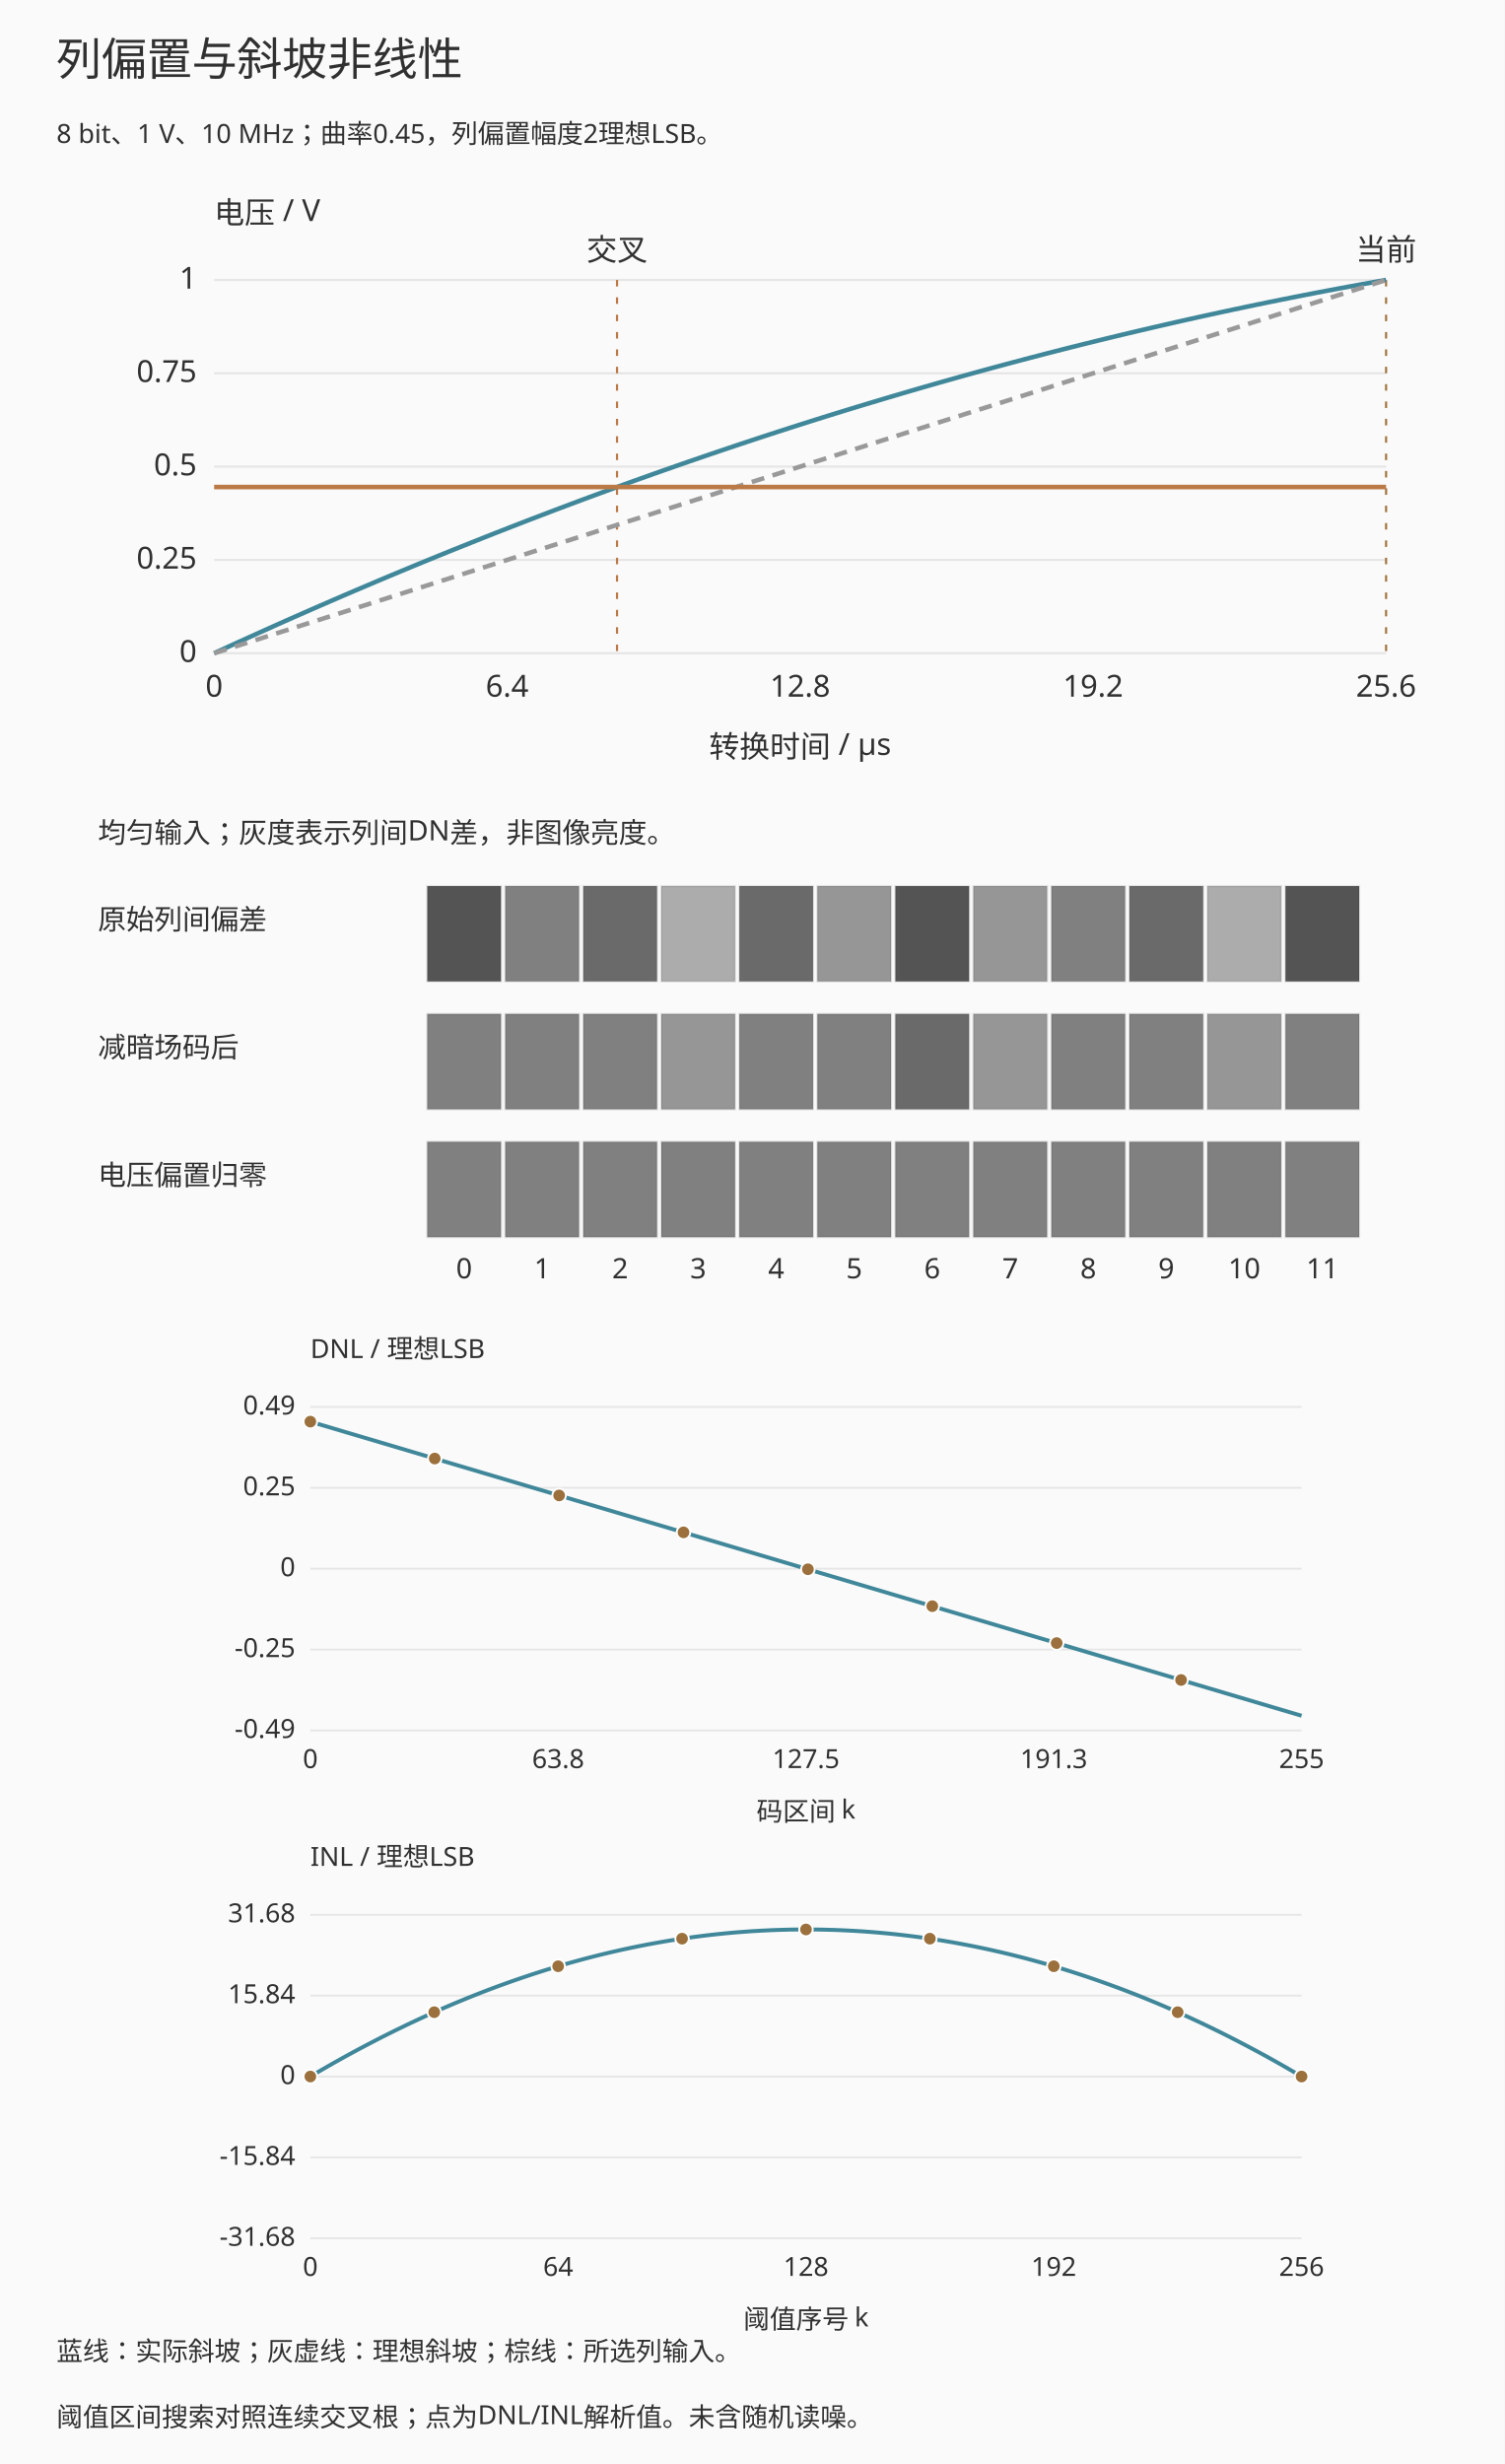
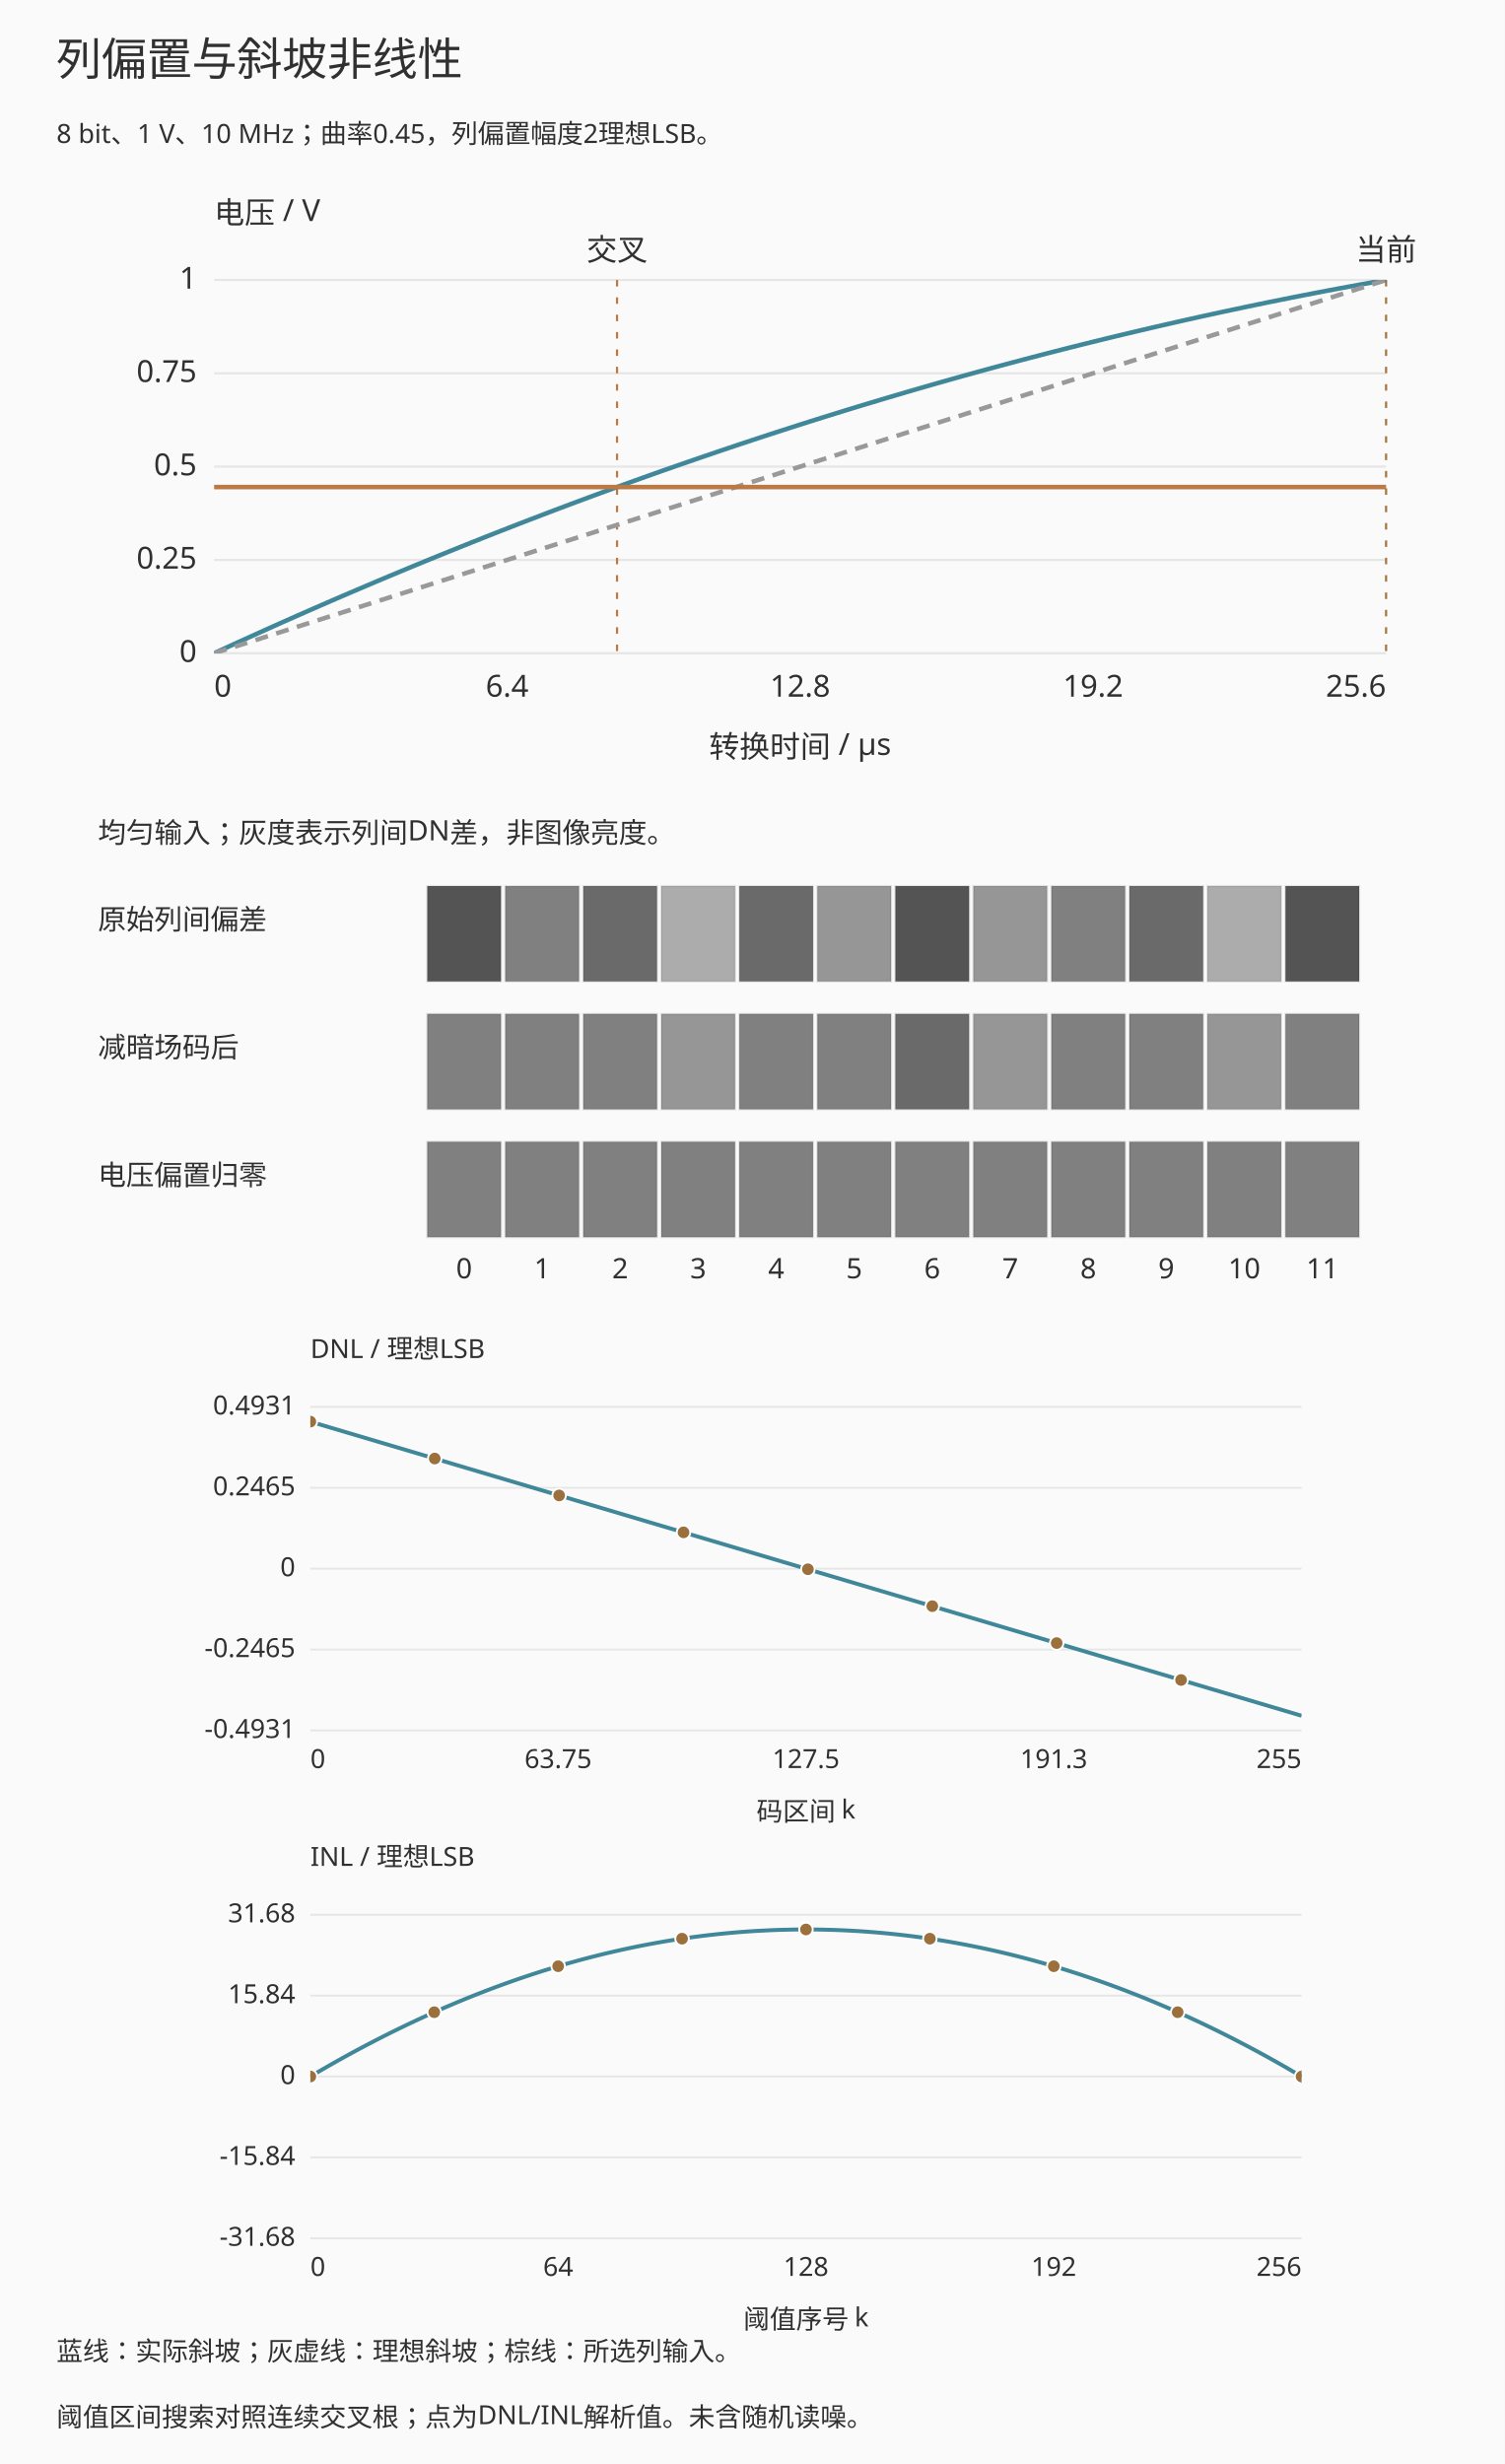
<svg xmlns="http://www.w3.org/2000/svg" width="800" height="1310" viewBox="0 0 800 1310" role="img" aria-label="互动示意：列电压偏置、弯曲斜坡及码宽非线性的独立对照" style="color:#303030;font:14px sans-serif">
  <style>text{fill:currentColor;font-family:sans-serif}</style>
  <rect width="800" height="1310" fill="#fafafa" />
  <text x="30" y="40" font-size="24">列偏置与斜坡非线性</text>
  <text x="30" y="76">8 bit、1 V、10 MHz；曲率0.45，列偏置幅度2理想LSB。</text>
  <svg x="30" y="105" width="740" height="300" role="img" aria-label="固定时钟与非线性斜坡的交叉" viewBox="0 0 640 260">
    <path d="M72,210H612" stroke="currentColor" opacity=".10" />
    <text x="64" y="214" text-anchor="end">0</text>
-     <text x="72" y="230" text-anchor="middle">0</text>
+     <text x="72" y="230" text-anchor="start">0</text>
    <path d="M72,167H612" stroke="currentColor" opacity=".10" />
    <text x="64" y="171" text-anchor="end">0.25</text>
    <text x="207" y="230" text-anchor="middle">6.4</text>
    <path d="M72,124H612" stroke="currentColor" opacity=".10" />
    <text x="64" y="128" text-anchor="end">0.5</text>
    <text x="342" y="230" text-anchor="middle">12.8</text>
    <path d="M72,81H612" stroke="currentColor" opacity=".10" />
    <text x="64" y="85" text-anchor="end">0.75</text>
    <text x="477" y="230" text-anchor="middle">19.2</text>
    <path d="M72,38H612" stroke="currentColor" opacity=".10" />
    <text x="64" y="42" text-anchor="end">1</text>
-     <text x="612" y="230" text-anchor="middle">25.6</text>
+     <text x="612" y="230" text-anchor="end">25.6</text>
    <path d="M612,38V210" stroke="#a27640" stroke-dasharray="3 5" />
    <text x="612" y="29" text-anchor="middle">当前</text>
    <path d="M257.648,38V210" stroke="#bb7946" stroke-dasharray="3 5" />
    <text x="257.648" y="29" text-anchor="middle">交叉</text>
-     <path d="M72.00,210.00 L77.40,207.51 L82.80,205.04 L88.20,202.59 L93.60,200.15 L99.00,197.72 L104.40,195.31 L109.80,192.92 L115.20,190.54 L120.60,188.18 L126.00,185.83 L131.40,183.50 L136.80,181.19 L142.20,178.89 L147.60,176.60 L153.00,174.33 L158.40,172.08 L163.80,169.84 L169.20,167.62 L174.60,165.41 L180.00,163.22 L185.40,161.04 L190.80,158.88 L196.20,156.73 L201.60,154.60 L207.00,152.49 L212.40,150.39 L217.80,148.30 L223.20,146.24 L228.60,144.18 L234.00,142.15 L239.40,140.12 L244.80,138.12 L250.20,136.13 L255.60,134.15 L261.00,132.19 L266.40,130.25 L271.80,128.32 L277.20,126.40 L282.60,124.51 L288.00,122.62 L293.40,120.76 L298.80,118.91 L304.20,117.07 L309.60,115.25 L315.00,113.44 L320.40,111.65 L325.80,109.88 L331.20,108.12 L336.60,106.38 L342.00,104.65 L347.40,102.94 L352.80,101.24 L358.20,99.56 L363.60,97.89 L369.00,96.24 L374.40,94.61 L379.80,92.99 L385.20,91.39 L390.60,89.80 L396.00,88.22 L401.40,86.67 L406.80,85.12 L412.20,83.60 L417.60,82.09 L423.00,80.59 L428.40,79.11 L433.80,77.65 L439.20,76.20 L444.60,74.76 L450.00,73.35 L455.40,71.94 L460.80,70.56 L466.20,69.18 L471.60,67.83 L477.00,66.49 L482.40,65.16 L487.80,63.85 L493.20,62.56 L498.60,61.28 L504.00,60.02 L509.40,58.77 L514.80,57.54 L520.20,56.32 L525.60,55.12 L531.00,53.93 L536.40,52.76 L541.80,51.61 L547.20,50.47 L552.60,49.34 L558.00,48.23 L563.40,47.14 L568.80,46.06 L574.20,45.00 L579.60,43.95 L585.00,42.92 L590.40,41.91 L595.80,40.91 L601.20,39.92 L606.60,38.95 L612.00,38.00" fill="none" stroke="#40879a" stroke-width="2.1" />
-     <path d="M72.00,210.00 L612.00,38.00" fill="none" stroke="#999999" stroke-width="2.1" stroke-dasharray="6 4" />
-     <path d="M72.00,133.41 L612.00,133.41" fill="none" stroke="#bb7946" stroke-width="2.1" />
+     <svg x="72" y="38" width="540" height="172" viewBox="72 38 540 172" overflow="hidden" data-plot-field="true" style="width:540px;height:172px;overflow:hidden">
+       <path d="M72.00,210.00 L77.40,207.51 L82.80,205.04 L88.20,202.59 L93.60,200.15 L99.00,197.72 L104.40,195.31 L109.80,192.92 L115.20,190.54 L120.60,188.18 L126.00,185.83 L131.40,183.50 L136.80,181.19 L142.20,178.89 L147.60,176.60 L153.00,174.33 L158.40,172.08 L163.80,169.84 L169.20,167.62 L174.60,165.41 L180.00,163.22 L185.40,161.04 L190.80,158.88 L196.20,156.73 L201.60,154.60 L207.00,152.49 L212.40,150.39 L217.80,148.30 L223.20,146.24 L228.60,144.18 L234.00,142.15 L239.40,140.12 L244.80,138.12 L250.20,136.13 L255.60,134.15 L261.00,132.19 L266.40,130.25 L271.80,128.32 L277.20,126.40 L282.60,124.51 L288.00,122.62 L293.40,120.76 L298.80,118.91 L304.20,117.07 L309.60,115.25 L315.00,113.44 L320.40,111.65 L325.80,109.88 L331.20,108.12 L336.60,106.38 L342.00,104.65 L347.40,102.94 L352.80,101.24 L358.20,99.56 L363.60,97.89 L369.00,96.24 L374.40,94.61 L379.80,92.99 L385.20,91.39 L390.60,89.80 L396.00,88.22 L401.40,86.67 L406.80,85.12 L412.20,83.60 L417.60,82.09 L423.00,80.59 L428.40,79.11 L433.80,77.65 L439.20,76.20 L444.60,74.76 L450.00,73.35 L455.40,71.94 L460.80,70.56 L466.20,69.18 L471.60,67.83 L477.00,66.49 L482.40,65.16 L487.80,63.85 L493.20,62.56 L498.60,61.28 L504.00,60.02 L509.40,58.77 L514.80,57.54 L520.20,56.32 L525.60,55.12 L531.00,53.93 L536.40,52.76 L541.80,51.61 L547.20,50.47 L552.60,49.34 L558.00,48.23 L563.40,47.14 L568.80,46.06 L574.20,45.00 L579.60,43.95 L585.00,42.92 L590.40,41.91 L595.80,40.91 L601.20,39.92 L606.60,38.95 L612.00,38.00" fill="none" stroke="#40879a" stroke-width="2.1" />
+       <path d="M72.00,210.00 L612.00,38.00" fill="none" stroke="#999999" stroke-width="2.1" stroke-dasharray="6 4" />
+       <path d="M72.00,133.41 L612.00,133.41" fill="none" stroke="#bb7946" stroke-width="2.1" />
+     </svg>
    <text x="72" y="12">电压 / V</text>
    <text x="342" y="258" text-anchor="middle">转换时间 / µs</text>
  </svg>
  <svg x="30" y="425" width="740" height="265" viewBox="0 0 640 230" role="img" aria-label="列电压偏置、减暗场码与已知电压偏置归零的列纹对照" style="font:13px sans-serif">
    <text x="18" y="20">均匀输入；灰度表示列间DN差，非图像亮度。</text>
    <text x="18" y="60">原始列间偏差</text>
    <rect x="170" y="40" width="34" height="44" fill="rgb(84,84,84)" stroke="currentColor" stroke-opacity=".12" />
    <rect x="206" y="40" width="34" height="44" fill="rgb(128,128,128)" stroke="currentColor" stroke-opacity=".12" />
    <rect x="242" y="40" width="34" height="44" fill="rgb(106,106,106)" stroke="currentColor" stroke-opacity=".12" />
    <rect x="278" y="40" width="34" height="44" fill="rgb(172,172,172)" stroke="currentColor" stroke-opacity=".12" />
    <rect x="314" y="40" width="34" height="44" fill="rgb(106,106,106)" stroke="currentColor" stroke-opacity=".12" />
    <rect x="350" y="40" width="34" height="44" fill="rgb(150,150,150)" stroke="currentColor" stroke-opacity=".12" />
    <rect x="386" y="40" width="34" height="44" fill="rgb(84,84,84)" stroke="currentColor" stroke-opacity=".12" />
    <rect x="422" y="40" width="34" height="44" fill="rgb(150,150,150)" stroke="currentColor" stroke-opacity=".12" />
    <rect x="458" y="40" width="34" height="44" fill="rgb(128,128,128)" stroke="currentColor" stroke-opacity=".12" />
    <rect x="494" y="40" width="34" height="44" fill="rgb(106,106,106)" stroke="currentColor" stroke-opacity=".12" />
    <rect x="530" y="40" width="34" height="44" fill="rgb(172,172,172)" stroke="currentColor" stroke-opacity=".12" />
    <rect x="566" y="40" width="34" height="44" fill="rgb(84,84,84)" stroke="currentColor" stroke-opacity=".12" />
    <text x="18" y="119">减暗场码后</text>
    <rect x="170" y="99" width="34" height="44" fill="rgb(128,128,128)" stroke="currentColor" stroke-opacity=".12" />
    <rect x="206" y="99" width="34" height="44" fill="rgb(128,128,128)" stroke="currentColor" stroke-opacity=".12" />
    <rect x="242" y="99" width="34" height="44" fill="rgb(128,128,128)" stroke="currentColor" stroke-opacity=".12" />
    <rect x="278" y="99" width="34" height="44" fill="rgb(150,150,150)" stroke="currentColor" stroke-opacity=".12" />
    <rect x="314" y="99" width="34" height="44" fill="rgb(128,128,128)" stroke="currentColor" stroke-opacity=".12" />
    <rect x="350" y="99" width="34" height="44" fill="rgb(128,128,128)" stroke="currentColor" stroke-opacity=".12" />
    <rect x="386" y="99" width="34" height="44" fill="rgb(106,106,106)" stroke="currentColor" stroke-opacity=".12" />
    <rect x="422" y="99" width="34" height="44" fill="rgb(150,150,150)" stroke="currentColor" stroke-opacity=".12" />
    <rect x="458" y="99" width="34" height="44" fill="rgb(128,128,128)" stroke="currentColor" stroke-opacity=".12" />
    <rect x="494" y="99" width="34" height="44" fill="rgb(128,128,128)" stroke="currentColor" stroke-opacity=".12" />
    <rect x="530" y="99" width="34" height="44" fill="rgb(150,150,150)" stroke="currentColor" stroke-opacity=".12" />
    <rect x="566" y="99" width="34" height="44" fill="rgb(128,128,128)" stroke="currentColor" stroke-opacity=".12" />
    <text x="18" y="178">电压偏置归零</text>
    <rect x="170" y="158" width="34" height="44" fill="rgb(128,128,128)" stroke="currentColor" stroke-opacity=".12" />
    <rect x="206" y="158" width="34" height="44" fill="rgb(128,128,128)" stroke="currentColor" stroke-opacity=".12" />
    <rect x="242" y="158" width="34" height="44" fill="rgb(128,128,128)" stroke="currentColor" stroke-opacity=".12" />
    <rect x="278" y="158" width="34" height="44" fill="rgb(128,128,128)" stroke="currentColor" stroke-opacity=".12" />
    <rect x="314" y="158" width="34" height="44" fill="rgb(128,128,128)" stroke="currentColor" stroke-opacity=".12" />
    <rect x="350" y="158" width="34" height="44" fill="rgb(128,128,128)" stroke="currentColor" stroke-opacity=".12" />
    <rect x="386" y="158" width="34" height="44" fill="rgb(128,128,128)" stroke="currentColor" stroke-opacity=".12" />
    <rect x="422" y="158" width="34" height="44" fill="rgb(128,128,128)" stroke="currentColor" stroke-opacity=".12" />
    <rect x="458" y="158" width="34" height="44" fill="rgb(128,128,128)" stroke="currentColor" stroke-opacity=".12" />
    <rect x="494" y="158" width="34" height="44" fill="rgb(128,128,128)" stroke="currentColor" stroke-opacity=".12" />
    <rect x="530" y="158" width="34" height="44" fill="rgb(128,128,128)" stroke="currentColor" stroke-opacity=".12" />
    <rect x="566" y="158" width="34" height="44" fill="rgb(128,128,128)" stroke="currentColor" stroke-opacity=".12" />
    <text x="187" y="221" text-anchor="middle">0</text>
    <text x="223" y="221" text-anchor="middle">1</text>
    <text x="259" y="221" text-anchor="middle">2</text>
    <text x="295" y="221" text-anchor="middle">3</text>
    <text x="331" y="221" text-anchor="middle">4</text>
    <text x="367" y="221" text-anchor="middle">5</text>
    <text x="403" y="221" text-anchor="middle">6</text>
    <text x="439" y="221" text-anchor="middle">7</text>
    <text x="475" y="221" text-anchor="middle">8</text>
    <text x="511" y="221" text-anchor="middle">9</text>
    <text x="547" y="221" text-anchor="middle">10</text>
    <text x="583" y="221" text-anchor="middle">11</text>
  </svg>
  <svg x="30" y="710" width="740" height="260" role="img" aria-label="码宽偏差与解析真值" viewBox="0 0 640 260">
    <path d="M85,210H612" stroke="currentColor" opacity=".10" />
-     <text x="77" y="214" text-anchor="end">-0.49</text>
-     <text x="85" y="230" text-anchor="middle">0</text>
+     <text x="77" y="214" text-anchor="end">-0.4931</text>
+     <text x="85" y="230" text-anchor="start">0</text>
    <path d="M85,167H612" stroke="currentColor" opacity=".10" />
-     <text x="77" y="171" text-anchor="end">-0.25</text>
-     <text x="216.75" y="230" text-anchor="middle">63.8</text>
+     <text x="77" y="171" text-anchor="end">-0.2465</text>
+     <text x="216.75" y="230" text-anchor="middle">63.75</text>
    <path d="M85,124H612" stroke="currentColor" opacity=".10" />
    <text x="77" y="128" text-anchor="end">0</text>
    <text x="348.5" y="230" text-anchor="middle">127.5</text>
    <path d="M85,81H612" stroke="currentColor" opacity=".10" />
-     <text x="77" y="85" text-anchor="end">0.25</text>
+     <text x="77" y="85" text-anchor="end">0.2465</text>
    <text x="480.25" y="230" text-anchor="middle">191.3</text>
    <path d="M85,38H612" stroke="currentColor" opacity=".10" />
-     <text x="77" y="42" text-anchor="end">0.49</text>
-     <text x="612" y="230" text-anchor="middle">255</text>
-     <path d="M85.00,45.82 L87.07,46.43 L89.13,47.04 L91.20,47.66 L93.27,48.27 L95.33,48.88 L97.40,49.50 L99.47,50.11 L101.53,50.72 L103.60,51.34 L105.67,51.95 L107.73,52.56 L109.80,53.18 L111.87,53.79 L113.93,54.40 L116.00,55.02 L118.07,55.63 L120.13,56.24 L122.20,56.86 L124.27,57.47 L126.33,58.08 L128.40,58.70 L130.47,59.31 L132.53,59.92 L134.60,60.53 L136.67,61.15 L138.73,61.76 L140.80,62.37 L142.87,62.99 L144.93,63.60 L147.00,64.21 L149.07,64.83 L151.13,65.44 L153.20,66.05 L155.27,66.67 L157.33,67.28 L159.40,67.89 L161.47,68.51 L163.53,69.12 L165.60,69.73 L167.67,70.35 L169.73,70.96 L171.80,71.57 L173.87,72.19 L175.93,72.80 L178.00,73.41 L180.07,74.02 L182.13,74.64 L184.20,75.25 L186.27,75.86 L188.33,76.48 L190.40,77.09 L192.47,77.70 L194.53,78.32 L196.60,78.93 L198.67,79.54 L200.73,80.16 L202.80,80.77 L204.87,81.38 L206.93,82.00 L209.00,82.61 L211.07,83.22 L213.13,83.84 L215.20,84.45 L217.27,85.06 L219.33,85.68 L221.40,86.29 L223.47,86.90 L225.53,87.52 L227.60,88.13 L229.67,88.74 L231.73,89.35 L233.80,89.97 L235.87,90.58 L237.93,91.19 L240.00,91.81 L242.07,92.42 L244.13,93.03 L246.20,93.65 L248.27,94.26 L250.33,94.87 L252.40,95.49 L254.47,96.10 L256.53,96.71 L258.60,97.33 L260.67,97.94 L262.73,98.55 L264.80,99.17 L266.87,99.78 L268.93,100.39 L271.00,101.01 L273.07,101.62 L275.13,102.23 L277.20,102.84 L279.27,103.46 L281.33,104.07 L283.40,104.68 L285.47,105.30 L287.53,105.91 L289.60,106.52 L291.67,107.14 L293.73,107.75 L295.80,108.36 L297.87,108.98 L299.93,109.59 L302.00,110.20 L304.07,110.82 L306.13,111.43 L308.20,112.04 L310.27,112.66 L312.33,113.27 L314.40,113.88 L316.47,114.50 L318.53,115.11 L320.60,115.72 L322.67,116.34 L324.73,116.95 L326.80,117.56 L328.87,118.17 L330.93,118.79 L333.00,119.40 L335.07,120.01 L337.13,120.63 L339.20,121.24 L341.27,121.85 L343.33,122.47 L345.40,123.08 L347.47,123.69 L349.53,124.31 L351.60,124.92 L353.67,125.53 L355.73,126.15 L357.80,126.76 L359.87,127.37 L361.93,127.99 L364.00,128.60 L366.07,129.21 L368.13,129.83 L370.20,130.44 L372.27,131.05 L374.33,131.66 L376.40,132.28 L378.47,132.89 L380.53,133.50 L382.60,134.12 L384.67,134.73 L386.73,135.34 L388.80,135.96 L390.87,136.57 L392.93,137.18 L395.00,137.80 L397.07,138.41 L399.13,139.02 L401.20,139.64 L403.27,140.25 L405.33,140.86 L407.40,141.48 L409.47,142.09 L411.53,142.70 L413.60,143.32 L415.67,143.93 L417.73,144.54 L419.80,145.16 L421.87,145.77 L423.93,146.38 L426.00,146.99 L428.07,147.61 L430.13,148.22 L432.20,148.83 L434.27,149.45 L436.33,150.06 L438.40,150.67 L440.47,151.29 L442.53,151.90 L444.60,152.51 L446.67,153.13 L448.73,153.74 L450.80,154.35 L452.87,154.97 L454.93,155.58 L457.00,156.19 L459.07,156.81 L461.13,157.42 L463.20,158.03 L465.27,158.65 L467.33,159.26 L469.40,159.87 L471.47,160.48 L473.53,161.10 L475.60,161.71 L477.67,162.32 L479.73,162.94 L481.80,163.55 L483.87,164.16 L485.93,164.78 L488.00,165.39 L490.07,166.00 L492.13,166.62 L494.20,167.23 L496.27,167.84 L498.33,168.46 L500.40,169.07 L502.47,169.68 L504.53,170.30 L506.60,170.91 L508.67,171.52 L510.73,172.14 L512.80,172.75 L514.87,173.36 L516.93,173.98 L519.00,174.59 L521.07,175.20 L523.13,175.81 L525.20,176.43 L527.27,177.04 L529.33,177.65 L531.40,178.27 L533.47,178.88 L535.53,179.49 L537.60,180.11 L539.67,180.72 L541.73,181.33 L543.80,181.95 L545.87,182.56 L547.93,183.17 L550.00,183.79 L552.07,184.40 L554.13,185.01 L556.20,185.63 L558.27,186.24 L560.33,186.85 L562.40,187.47 L564.47,188.08 L566.53,188.69 L568.60,189.30 L570.67,189.92 L572.73,190.53 L574.80,191.14 L576.87,191.76 L578.93,192.37 L581.00,192.98 L583.07,193.60 L585.13,194.21 L587.20,194.82 L589.27,195.44 L591.33,196.05 L593.40,196.66 L595.47,197.28 L597.53,197.89 L599.60,198.50 L601.67,199.12 L603.73,199.73 L605.80,200.34 L607.87,200.96 L609.93,201.57 L612.00,202.18" fill="none" stroke="#40879a" stroke-width="2.1" />
-     <circle cx="85" cy="45.818" r="3.6" fill="#9b703c" stroke="white" stroke-width="1" />
-     <circle cx="151.133" cy="65.44" r="3.6" fill="#9b703c" stroke="white" stroke-width="1" />
-     <circle cx="217.267" cy="85.062" r="3.6" fill="#9b703c" stroke="white" stroke-width="1" />
-     <circle cx="283.4" cy="104.684" r="3.6" fill="#9b703c" stroke="white" stroke-width="1" />
-     <circle cx="349.533" cy="124.307" r="3.6" fill="#9b703c" stroke="white" stroke-width="1" />
-     <circle cx="415.667" cy="143.929" r="3.6" fill="#9b703c" stroke="white" stroke-width="1" />
-     <circle cx="481.8" cy="163.551" r="3.6" fill="#9b703c" stroke="white" stroke-width="1" />
-     <circle cx="547.933" cy="183.173" r="3.6" fill="#9b703c" stroke="white" stroke-width="1" />
+     <text x="77" y="42" text-anchor="end">0.4931</text>
+     <text x="612" y="230" text-anchor="end">255</text>
+     <svg x="85" y="38" width="527" height="172" viewBox="85 38 527 172" overflow="hidden" data-plot-field="true" style="width:527px;height:172px;overflow:hidden">
+       <path d="M85.00,45.82 L87.07,46.43 L89.13,47.04 L91.20,47.66 L93.27,48.27 L95.33,48.88 L97.40,49.50 L99.47,50.11 L101.53,50.72 L103.60,51.34 L105.67,51.95 L107.73,52.56 L109.80,53.18 L111.87,53.79 L113.93,54.40 L116.00,55.02 L118.07,55.63 L120.13,56.24 L122.20,56.86 L124.27,57.47 L126.33,58.08 L128.40,58.70 L130.47,59.31 L132.53,59.92 L134.60,60.53 L136.67,61.15 L138.73,61.76 L140.80,62.37 L142.87,62.99 L144.93,63.60 L147.00,64.21 L149.07,64.83 L151.13,65.44 L153.20,66.05 L155.27,66.67 L157.33,67.28 L159.40,67.89 L161.47,68.51 L163.53,69.12 L165.60,69.73 L167.67,70.35 L169.73,70.96 L171.80,71.57 L173.87,72.19 L175.93,72.80 L178.00,73.41 L180.07,74.02 L182.13,74.64 L184.20,75.25 L186.27,75.86 L188.33,76.48 L190.40,77.09 L192.47,77.70 L194.53,78.32 L196.60,78.93 L198.67,79.54 L200.73,80.16 L202.80,80.77 L204.87,81.38 L206.93,82.00 L209.00,82.61 L211.07,83.22 L213.13,83.84 L215.20,84.45 L217.27,85.06 L219.33,85.68 L221.40,86.29 L223.47,86.90 L225.53,87.52 L227.60,88.13 L229.67,88.74 L231.73,89.35 L233.80,89.97 L235.87,90.58 L237.93,91.19 L240.00,91.81 L242.07,92.42 L244.13,93.03 L246.20,93.65 L248.27,94.26 L250.33,94.87 L252.40,95.49 L254.47,96.10 L256.53,96.71 L258.60,97.33 L260.67,97.94 L262.73,98.55 L264.80,99.17 L266.87,99.78 L268.93,100.39 L271.00,101.01 L273.07,101.62 L275.13,102.23 L277.20,102.84 L279.27,103.46 L281.33,104.07 L283.40,104.68 L285.47,105.30 L287.53,105.91 L289.60,106.52 L291.67,107.14 L293.73,107.75 L295.80,108.36 L297.87,108.98 L299.93,109.59 L302.00,110.20 L304.07,110.82 L306.13,111.43 L308.20,112.04 L310.27,112.66 L312.33,113.27 L314.40,113.88 L316.47,114.50 L318.53,115.11 L320.60,115.72 L322.67,116.34 L324.73,116.95 L326.80,117.56 L328.87,118.17 L330.93,118.79 L333.00,119.40 L335.07,120.01 L337.13,120.63 L339.20,121.24 L341.27,121.85 L343.33,122.47 L345.40,123.08 L347.47,123.69 L349.53,124.31 L351.60,124.92 L353.67,125.53 L355.73,126.15 L357.80,126.76 L359.87,127.37 L361.93,127.99 L364.00,128.60 L366.07,129.21 L368.13,129.83 L370.20,130.44 L372.27,131.05 L374.33,131.66 L376.40,132.28 L378.47,132.89 L380.53,133.50 L382.60,134.12 L384.67,134.73 L386.73,135.34 L388.80,135.96 L390.87,136.57 L392.93,137.18 L395.00,137.80 L397.07,138.41 L399.13,139.02 L401.20,139.64 L403.27,140.25 L405.33,140.86 L407.40,141.48 L409.47,142.09 L411.53,142.70 L413.60,143.32 L415.67,143.93 L417.73,144.54 L419.80,145.16 L421.87,145.77 L423.93,146.38 L426.00,146.99 L428.07,147.61 L430.13,148.22 L432.20,148.83 L434.27,149.45 L436.33,150.06 L438.40,150.67 L440.47,151.29 L442.53,151.90 L444.60,152.51 L446.67,153.13 L448.73,153.74 L450.80,154.35 L452.87,154.97 L454.93,155.58 L457.00,156.19 L459.07,156.81 L461.13,157.42 L463.20,158.03 L465.27,158.65 L467.33,159.26 L469.40,159.87 L471.47,160.48 L473.53,161.10 L475.60,161.71 L477.67,162.32 L479.73,162.94 L481.80,163.55 L483.87,164.16 L485.93,164.78 L488.00,165.39 L490.07,166.00 L492.13,166.62 L494.20,167.23 L496.27,167.84 L498.33,168.46 L500.40,169.07 L502.47,169.68 L504.53,170.30 L506.60,170.91 L508.67,171.52 L510.73,172.14 L512.80,172.75 L514.87,173.36 L516.93,173.98 L519.00,174.59 L521.07,175.20 L523.13,175.81 L525.20,176.43 L527.27,177.04 L529.33,177.65 L531.40,178.27 L533.47,178.88 L535.53,179.49 L537.60,180.11 L539.67,180.72 L541.73,181.33 L543.80,181.95 L545.87,182.56 L547.93,183.17 L550.00,183.79 L552.07,184.40 L554.13,185.01 L556.20,185.63 L558.27,186.24 L560.33,186.85 L562.40,187.47 L564.47,188.08 L566.53,188.69 L568.60,189.30 L570.67,189.92 L572.73,190.53 L574.80,191.14 L576.87,191.76 L578.93,192.37 L581.00,192.98 L583.07,193.60 L585.13,194.21 L587.20,194.82 L589.27,195.44 L591.33,196.05 L593.40,196.66 L595.47,197.28 L597.53,197.89 L599.60,198.50 L601.67,199.12 L603.73,199.73 L605.80,200.34 L607.87,200.96 L609.93,201.57 L612.00,202.18" fill="none" stroke="#40879a" stroke-width="2.1" />
+       <circle cx="85" cy="45.818" r="3.6" fill="#9b703c" stroke="white" stroke-width="1" />
+       <circle cx="151.133" cy="65.44" r="3.6" fill="#9b703c" stroke="white" stroke-width="1" />
+       <circle cx="217.267" cy="85.062" r="3.6" fill="#9b703c" stroke="white" stroke-width="1" />
+       <circle cx="283.4" cy="104.684" r="3.6" fill="#9b703c" stroke="white" stroke-width="1" />
+       <circle cx="349.533" cy="124.307" r="3.6" fill="#9b703c" stroke="white" stroke-width="1" />
+       <circle cx="415.667" cy="143.929" r="3.6" fill="#9b703c" stroke="white" stroke-width="1" />
+       <circle cx="481.8" cy="163.551" r="3.6" fill="#9b703c" stroke="white" stroke-width="1" />
+       <circle cx="547.933" cy="183.173" r="3.6" fill="#9b703c" stroke="white" stroke-width="1" />
+     </svg>
    <text x="85" y="12">DNL / 理想LSB</text>
    <text x="348.5" y="258" text-anchor="middle">码区间 k</text>
  </svg>
  <svg x="30" y="980" width="740" height="260" role="img" aria-label="相对固定零点/满量程直线的阈值偏差" viewBox="0 0 640 260">
    <path d="M85,210H612" stroke="currentColor" opacity=".10" />
    <text x="77" y="214" text-anchor="end">-31.68</text>
-     <text x="85" y="230" text-anchor="middle">0</text>
+     <text x="85" y="230" text-anchor="start">0</text>
    <path d="M85,167H612" stroke="currentColor" opacity=".10" />
    <text x="77" y="171" text-anchor="end">-15.84</text>
    <text x="216.75" y="230" text-anchor="middle">64</text>
    <path d="M85,124H612" stroke="currentColor" opacity=".10" />
    <text x="77" y="128" text-anchor="end">0</text>
    <text x="348.5" y="230" text-anchor="middle">128</text>
    <path d="M85,81H612" stroke="currentColor" opacity=".10" />
    <text x="77" y="85" text-anchor="end">15.84</text>
    <text x="480.25" y="230" text-anchor="middle">192</text>
    <path d="M85,38H612" stroke="currentColor" opacity=".10" />
    <text x="77" y="42" text-anchor="end">31.68</text>
-     <text x="612" y="230" text-anchor="middle">256</text>
-     <path d="M85.00,124.00 L87.06,122.78 L89.12,121.58 L91.18,120.38 L93.23,119.19 L95.29,118.01 L97.35,116.84 L99.41,115.68 L101.47,114.53 L103.53,113.39 L105.59,112.26 L107.64,111.14 L109.70,110.03 L111.76,108.93 L113.82,107.83 L115.88,106.75 L117.94,105.68 L120.00,104.61 L122.05,103.56 L124.11,102.51 L126.17,101.48 L128.23,100.45 L130.29,99.43 L132.35,98.43 L134.41,97.43 L136.46,96.44 L138.52,95.46 L140.58,94.50 L142.64,93.54 L144.70,92.59 L146.76,91.65 L148.82,90.72 L150.88,89.80 L152.93,88.88 L154.99,87.98 L157.05,87.09 L159.11,86.21 L161.17,85.33 L163.23,84.47 L165.29,83.62 L167.34,82.77 L169.40,81.94 L171.46,81.11 L173.52,80.29 L175.58,79.49 L177.64,78.69 L179.70,77.90 L181.75,77.13 L183.81,76.36 L185.87,75.60 L187.93,74.85 L189.99,74.11 L192.05,73.38 L194.11,72.66 L196.16,71.95 L198.22,71.25 L200.28,70.56 L202.34,69.87 L204.40,69.20 L206.46,68.54 L208.52,67.88 L210.57,67.24 L212.63,66.60 L214.69,65.98 L216.75,65.36 L218.81,64.76 L220.87,64.16 L222.93,63.57 L224.98,63.00 L227.04,62.43 L229.10,61.87 L231.16,61.32 L233.22,60.78 L235.28,60.25 L237.34,59.73 L239.39,59.22 L241.45,58.72 L243.51,58.23 L245.57,57.75 L247.63,57.28 L249.69,56.81 L251.75,56.36 L253.80,55.92 L255.86,55.48 L257.92,55.06 L259.98,54.64 L262.04,54.24 L264.10,53.84 L266.16,53.45 L268.21,53.08 L270.27,52.71 L272.33,52.35 L274.39,52.00 L276.45,51.66 L278.51,51.33 L280.57,51.01 L282.63,50.70 L284.68,50.40 L286.74,50.11 L288.80,49.83 L290.86,49.56 L292.92,49.30 L294.98,49.04 L297.04,48.80 L299.09,48.57 L301.15,48.34 L303.21,48.13 L305.27,47.92 L307.33,47.73 L309.39,47.54 L311.45,47.36 L313.50,47.20 L315.56,47.04 L317.62,46.89 L319.68,46.75 L321.74,46.62 L323.80,46.51 L325.86,46.40 L327.91,46.30 L329.97,46.20 L332.03,46.12 L334.09,46.05 L336.15,45.99 L338.21,45.94 L340.27,45.89 L342.32,45.86 L344.38,45.84 L346.44,45.82 L348.50,45.82 L350.56,45.82 L352.62,45.84 L354.68,45.86 L356.73,45.89 L358.79,45.94 L360.85,45.99 L362.91,46.05 L364.97,46.12 L367.03,46.20 L369.09,46.30 L371.14,46.40 L373.20,46.51 L375.26,46.62 L377.32,46.75 L379.38,46.89 L381.44,47.04 L383.50,47.20 L385.55,47.36 L387.61,47.54 L389.67,47.73 L391.73,47.92 L393.79,48.13 L395.85,48.34 L397.91,48.57 L399.96,48.80 L402.02,49.04 L404.08,49.30 L406.14,49.56 L408.20,49.83 L410.26,50.11 L412.32,50.40 L414.38,50.70 L416.43,51.01 L418.49,51.33 L420.55,51.66 L422.61,52.00 L424.67,52.35 L426.73,52.71 L428.79,53.08 L430.84,53.45 L432.90,53.84 L434.96,54.24 L437.02,54.64 L439.08,55.06 L441.14,55.48 L443.20,55.92 L445.25,56.36 L447.31,56.81 L449.37,57.28 L451.43,57.75 L453.49,58.23 L455.55,58.72 L457.61,59.22 L459.66,59.73 L461.72,60.25 L463.78,60.78 L465.84,61.32 L467.90,61.87 L469.96,62.43 L472.02,63.00 L474.07,63.57 L476.13,64.16 L478.19,64.76 L480.25,65.36 L482.31,65.98 L484.37,66.60 L486.43,67.24 L488.48,67.88 L490.54,68.54 L492.60,69.20 L494.66,69.87 L496.72,70.56 L498.78,71.25 L500.84,71.95 L502.89,72.66 L504.95,73.38 L507.01,74.11 L509.07,74.85 L511.13,75.60 L513.19,76.36 L515.25,77.13 L517.30,77.90 L519.36,78.69 L521.42,79.49 L523.48,80.29 L525.54,81.11 L527.60,81.94 L529.66,82.77 L531.71,83.62 L533.77,84.47 L535.83,85.33 L537.89,86.21 L539.95,87.09 L542.01,87.98 L544.07,88.88 L546.13,89.80 L548.18,90.72 L550.24,91.65 L552.30,92.59 L554.36,93.54 L556.42,94.50 L558.48,95.46 L560.54,96.44 L562.59,97.43 L564.65,98.43 L566.71,99.43 L568.77,100.45 L570.83,101.48 L572.89,102.51 L574.95,103.56 L577.00,104.61 L579.06,105.68 L581.12,106.75 L583.18,107.83 L585.24,108.93 L587.30,110.03 L589.36,111.14 L591.41,112.26 L593.47,113.39 L595.53,114.53 L597.59,115.68 L599.65,116.84 L601.71,118.01 L603.77,119.19 L605.82,120.38 L607.88,121.58 L609.94,122.78 L612.00,124.00" fill="none" stroke="#40879a" stroke-width="2.1" />
-     <circle cx="85" cy="124" r="3.6" fill="#9b703c" stroke="white" stroke-width="1" />
-     <circle cx="150.875" cy="89.795" r="3.6" fill="#9b703c" stroke="white" stroke-width="1" />
-     <circle cx="216.75" cy="65.364" r="3.6" fill="#9b703c" stroke="white" stroke-width="1" />
-     <circle cx="282.625" cy="50.705" r="3.6" fill="#9b703c" stroke="white" stroke-width="1" />
-     <circle cx="348.5" cy="45.818" r="3.6" fill="#9b703c" stroke="white" stroke-width="1" />
-     <circle cx="414.375" cy="50.705" r="3.6" fill="#9b703c" stroke="white" stroke-width="1" />
-     <circle cx="480.25" cy="65.364" r="3.6" fill="#9b703c" stroke="white" stroke-width="1" />
-     <circle cx="546.125" cy="89.795" r="3.6" fill="#9b703c" stroke="white" stroke-width="1" />
-     <circle cx="612" cy="124" r="3.6" fill="#9b703c" stroke="white" stroke-width="1" />
+     <text x="612" y="230" text-anchor="end">256</text>
+     <svg x="85" y="38" width="527" height="172" viewBox="85 38 527 172" overflow="hidden" data-plot-field="true" style="width:527px;height:172px;overflow:hidden">
+       <path d="M85.00,124.00 L87.06,122.78 L89.12,121.58 L91.18,120.38 L93.23,119.19 L95.29,118.01 L97.35,116.84 L99.41,115.68 L101.47,114.53 L103.53,113.39 L105.59,112.26 L107.64,111.14 L109.70,110.03 L111.76,108.93 L113.82,107.83 L115.88,106.75 L117.94,105.68 L120.00,104.61 L122.05,103.56 L124.11,102.51 L126.17,101.48 L128.23,100.45 L130.29,99.43 L132.35,98.43 L134.41,97.43 L136.46,96.44 L138.52,95.46 L140.58,94.50 L142.64,93.54 L144.70,92.59 L146.76,91.65 L148.82,90.72 L150.88,89.80 L152.93,88.88 L154.99,87.98 L157.05,87.09 L159.11,86.21 L161.17,85.33 L163.23,84.47 L165.29,83.62 L167.34,82.77 L169.40,81.94 L171.46,81.11 L173.52,80.29 L175.58,79.49 L177.64,78.69 L179.70,77.90 L181.75,77.13 L183.81,76.36 L185.87,75.60 L187.93,74.85 L189.99,74.11 L192.05,73.38 L194.11,72.66 L196.16,71.95 L198.22,71.25 L200.28,70.56 L202.34,69.87 L204.40,69.20 L206.46,68.54 L208.52,67.88 L210.57,67.24 L212.63,66.60 L214.69,65.98 L216.75,65.36 L218.81,64.76 L220.87,64.16 L222.93,63.57 L224.98,63.00 L227.04,62.43 L229.10,61.87 L231.16,61.32 L233.22,60.78 L235.28,60.25 L237.34,59.73 L239.39,59.22 L241.45,58.72 L243.51,58.23 L245.57,57.75 L247.63,57.28 L249.69,56.81 L251.75,56.36 L253.80,55.92 L255.86,55.48 L257.92,55.06 L259.98,54.64 L262.04,54.24 L264.10,53.84 L266.16,53.45 L268.21,53.08 L270.27,52.71 L272.33,52.35 L274.39,52.00 L276.45,51.66 L278.51,51.33 L280.57,51.01 L282.63,50.70 L284.68,50.40 L286.74,50.11 L288.80,49.83 L290.86,49.56 L292.92,49.30 L294.98,49.04 L297.04,48.80 L299.09,48.57 L301.15,48.34 L303.21,48.13 L305.27,47.92 L307.33,47.73 L309.39,47.54 L311.45,47.36 L313.50,47.20 L315.56,47.04 L317.62,46.89 L319.68,46.75 L321.74,46.62 L323.80,46.51 L325.86,46.40 L327.91,46.30 L329.97,46.20 L332.03,46.12 L334.09,46.05 L336.15,45.99 L338.21,45.94 L340.27,45.89 L342.32,45.86 L344.38,45.84 L346.44,45.82 L348.50,45.82 L350.56,45.82 L352.62,45.84 L354.68,45.86 L356.73,45.89 L358.79,45.94 L360.85,45.99 L362.91,46.05 L364.97,46.12 L367.03,46.20 L369.09,46.30 L371.14,46.40 L373.20,46.51 L375.26,46.62 L377.32,46.75 L379.38,46.89 L381.44,47.04 L383.50,47.20 L385.55,47.36 L387.61,47.54 L389.67,47.73 L391.73,47.92 L393.79,48.13 L395.85,48.34 L397.91,48.57 L399.96,48.80 L402.02,49.04 L404.08,49.30 L406.14,49.56 L408.20,49.83 L410.26,50.11 L412.32,50.40 L414.38,50.70 L416.43,51.01 L418.49,51.33 L420.55,51.66 L422.61,52.00 L424.67,52.35 L426.73,52.71 L428.79,53.08 L430.84,53.45 L432.90,53.84 L434.96,54.24 L437.02,54.64 L439.08,55.06 L441.14,55.48 L443.20,55.92 L445.25,56.36 L447.31,56.81 L449.37,57.28 L451.43,57.75 L453.49,58.23 L455.55,58.72 L457.61,59.22 L459.66,59.73 L461.72,60.25 L463.78,60.78 L465.84,61.32 L467.90,61.87 L469.96,62.43 L472.02,63.00 L474.07,63.57 L476.13,64.16 L478.19,64.76 L480.25,65.36 L482.31,65.98 L484.37,66.60 L486.43,67.24 L488.48,67.88 L490.54,68.54 L492.60,69.20 L494.66,69.87 L496.72,70.56 L498.78,71.25 L500.84,71.95 L502.89,72.66 L504.95,73.38 L507.01,74.11 L509.07,74.85 L511.13,75.60 L513.19,76.36 L515.25,77.13 L517.30,77.90 L519.36,78.69 L521.42,79.49 L523.48,80.29 L525.54,81.11 L527.60,81.94 L529.66,82.77 L531.71,83.62 L533.77,84.47 L535.83,85.33 L537.89,86.21 L539.95,87.09 L542.01,87.98 L544.07,88.88 L546.13,89.80 L548.18,90.72 L550.24,91.65 L552.30,92.59 L554.36,93.54 L556.42,94.50 L558.48,95.46 L560.54,96.44 L562.59,97.43 L564.65,98.43 L566.71,99.43 L568.77,100.45 L570.83,101.48 L572.89,102.51 L574.95,103.56 L577.00,104.61 L579.06,105.68 L581.12,106.75 L583.18,107.83 L585.24,108.93 L587.30,110.03 L589.36,111.14 L591.41,112.26 L593.47,113.39 L595.53,114.53 L597.59,115.68 L599.65,116.84 L601.71,118.01 L603.77,119.19 L605.82,120.38 L607.88,121.58 L609.94,122.78 L612.00,124.00" fill="none" stroke="#40879a" stroke-width="2.1" />
+       <circle cx="85" cy="124" r="3.6" fill="#9b703c" stroke="white" stroke-width="1" />
+       <circle cx="150.875" cy="89.795" r="3.6" fill="#9b703c" stroke="white" stroke-width="1" />
+       <circle cx="216.75" cy="65.364" r="3.6" fill="#9b703c" stroke="white" stroke-width="1" />
+       <circle cx="282.625" cy="50.705" r="3.6" fill="#9b703c" stroke="white" stroke-width="1" />
+       <circle cx="348.5" cy="45.818" r="3.6" fill="#9b703c" stroke="white" stroke-width="1" />
+       <circle cx="414.375" cy="50.705" r="3.6" fill="#9b703c" stroke="white" stroke-width="1" />
+       <circle cx="480.25" cy="65.364" r="3.6" fill="#9b703c" stroke="white" stroke-width="1" />
+       <circle cx="546.125" cy="89.795" r="3.6" fill="#9b703c" stroke="white" stroke-width="1" />
+       <circle cx="612" cy="124" r="3.6" fill="#9b703c" stroke="white" stroke-width="1" />
+     </svg>
    <text x="85" y="12">INL / 理想LSB</text>
    <text x="348.5" y="258" text-anchor="middle">阈值序号 k</text>
  </svg>
  <text x="30" y="1255">蓝线：实际斜坡；灰虚线：理想斜坡；棕线：所选列输入。</text>
  <text x="30" y="1290">阈值区间搜索对照连续交叉根；点为DNL/INL解析值。未含随机读噪。</text>
</svg>
